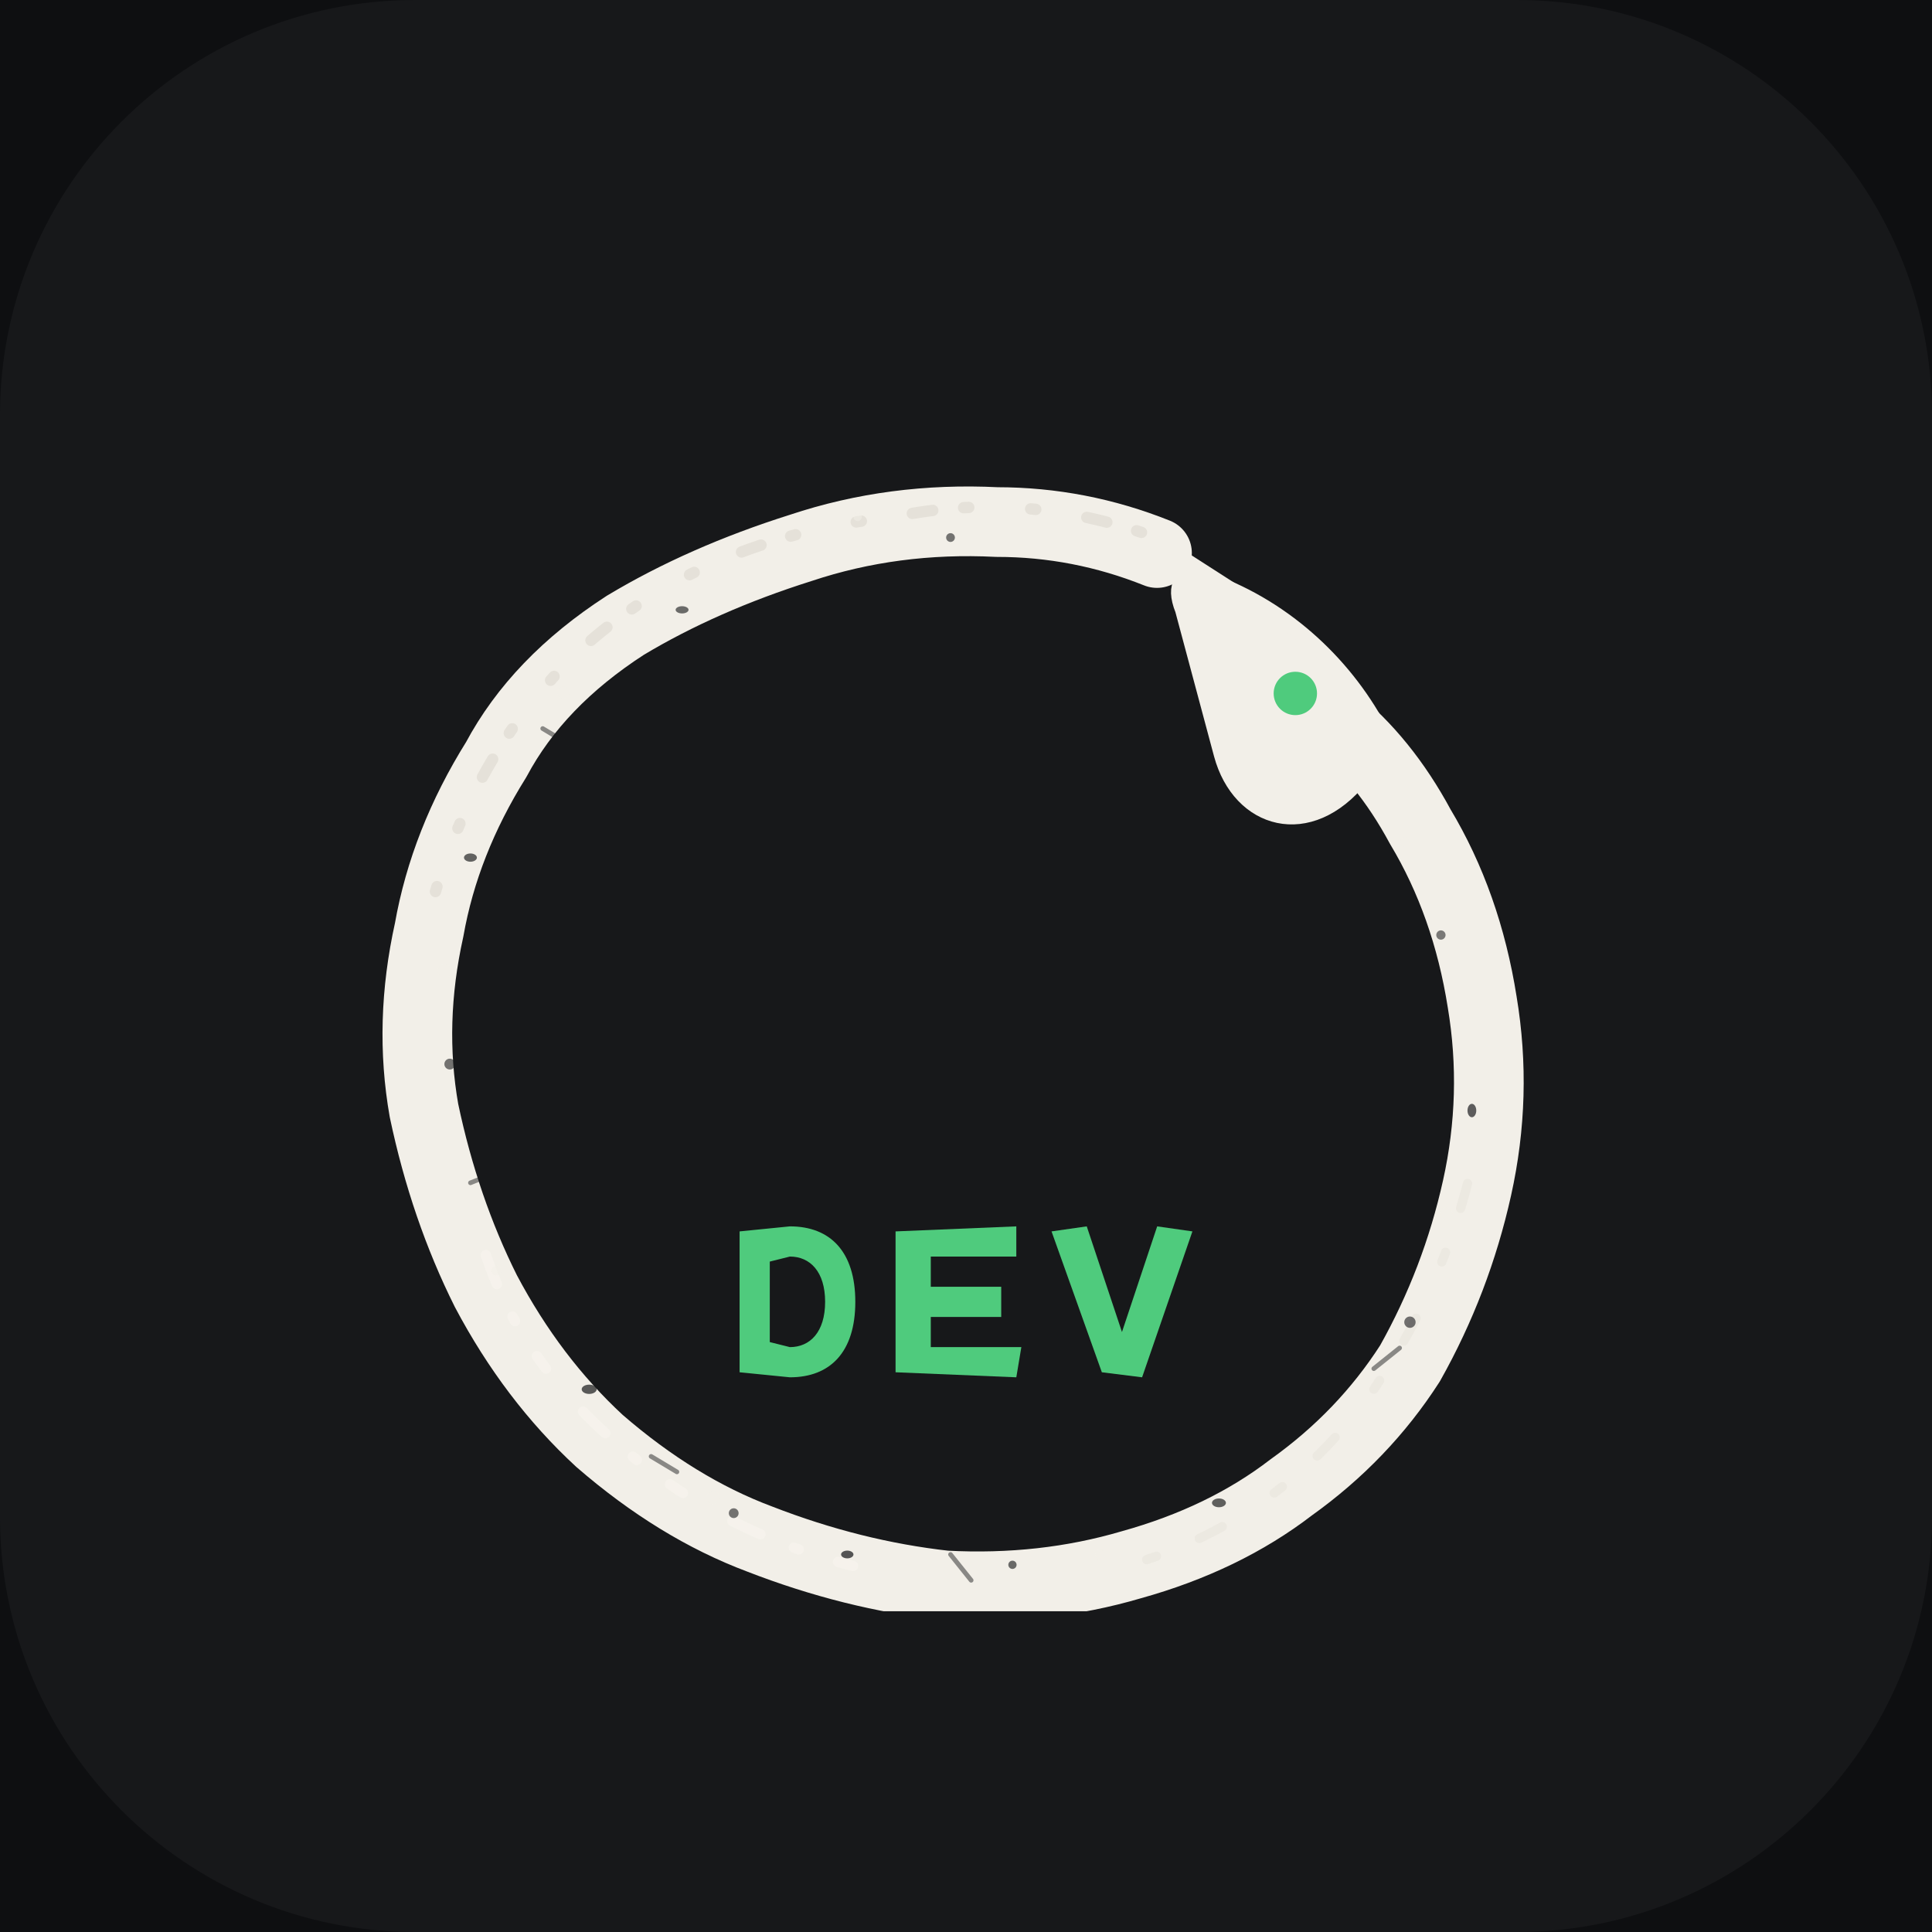
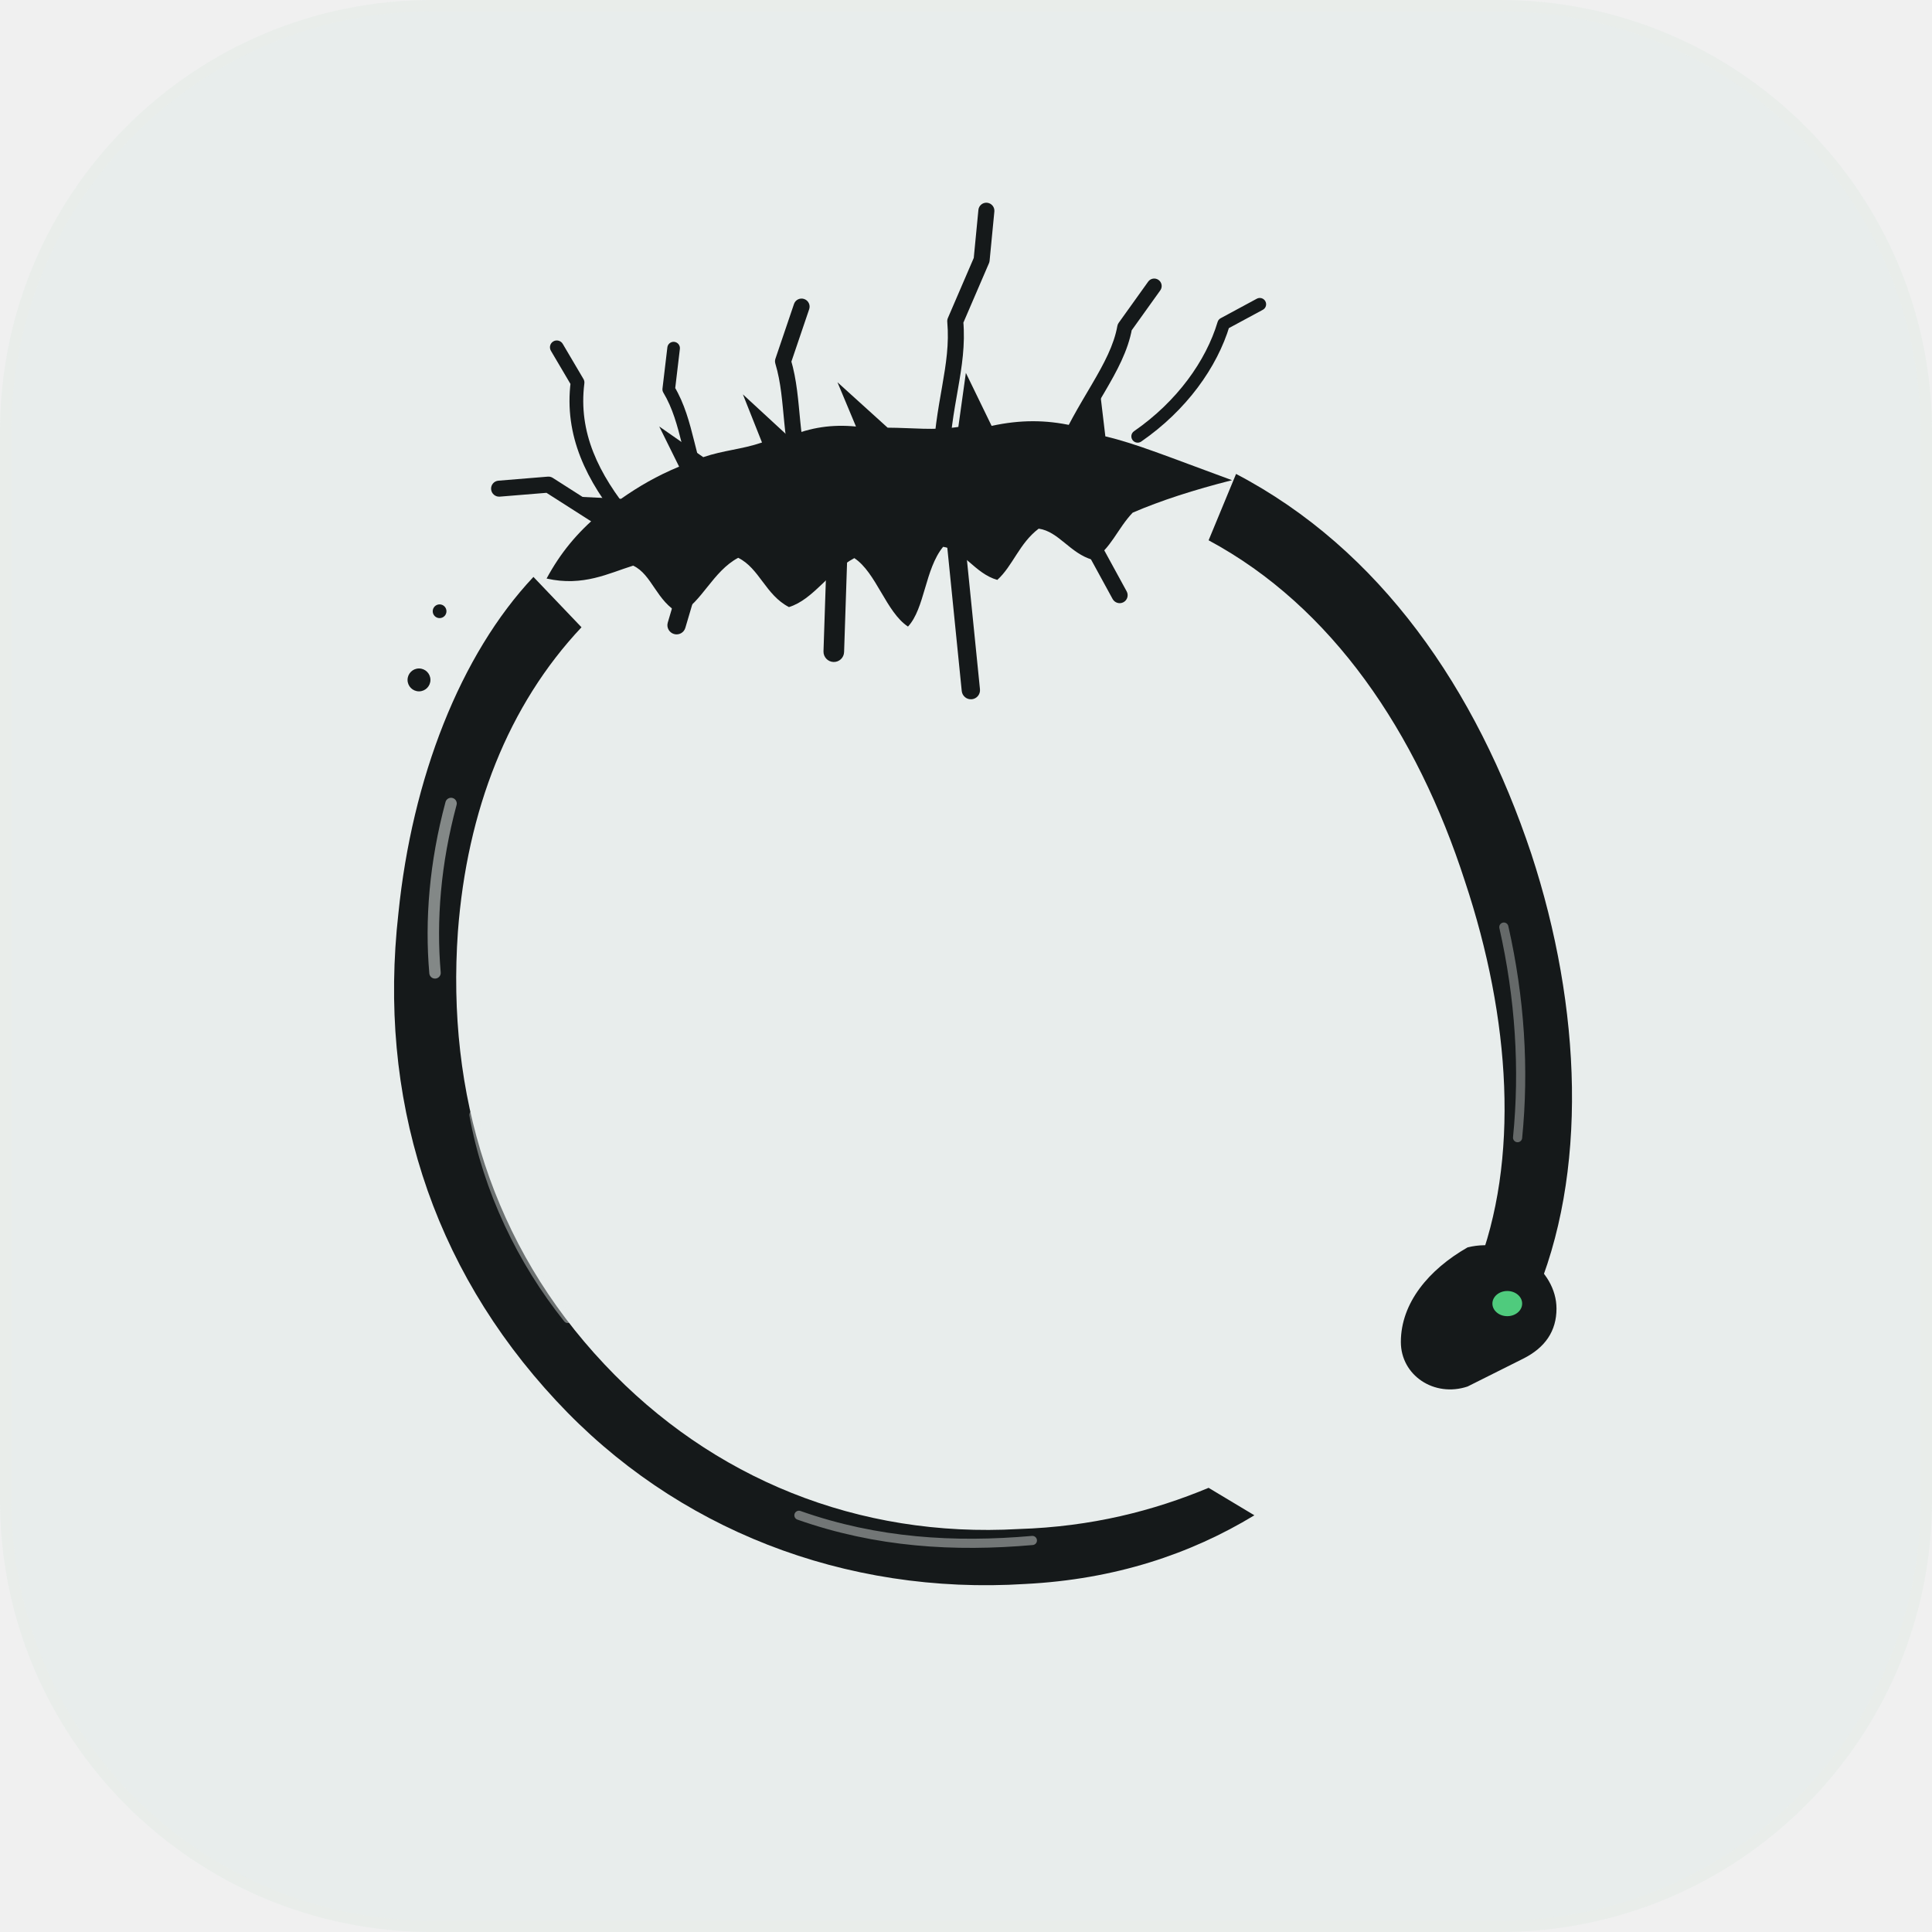
<svg xmlns="http://www.w3.org/2000/svg" width="1024" height="1024" viewBox="0 0 1024 1024" fill="none">
-   <rect width="1024" height="1024" fill="#F5F5F5" />
-   <g id="Ouroboros / Dev Export Masters Board">
-     <rect width="1800" height="1400" transform="translate(-64 -232)" fill="#0E0F11" />
-     <g id="Export Frames">
-       <g id="Export Item / 1024">
-         <g id="Ouroboros Dev App Icon / 1024">
-           <rect width="1024" height="1024" rx="220" fill="#17181A" />
-           <g id="Mark / Loop Bite / Large Eating Head" clip-path="url(#clip0_6_2)">
-             <g id="Mark / Loop Bite / Large Eating Head_2">
-               <path id="Vector" d="M613.232 293.12C585.872 282.176 557.6 276.704 528.416 276.704C491.936 274.88 457.28 279.44 424.448 290.384C389.792 301.328 358.784 315.008 331.424 331.424C300.416 351.488 277.616 375.2 263.024 402.56C244.784 431.744 232.928 461.84 227.456 492.848C220.16 525.68 219.248 557.6 224.72 588.608C232.016 623.264 242.96 655.184 257.552 684.368C273.968 715.376 294.032 741.824 317.744 763.712C345.104 787.424 373.376 804.752 402.56 815.696C435.392 828.464 468.224 836.672 501.056 840.32C535.712 842.144 568.544 838.496 599.552 829.376C632.384 820.256 660.656 806.576 684.368 788.336C709.904 770.096 730.88 748.208 747.296 722.672C763.712 693.488 775.568 662.48 782.864 629.648C790.16 596.816 791.072 563.984 785.6 531.152C780.128 496.496 769.184 465.488 752.768 438.128C740 414.416 724.496 395.264 706.256 380.672" stroke="#F2EFE8" stroke-width="36.936" stroke-linecap="round" stroke-linejoin="round" />
-               <path id="Vector_2" opacity="0.48" d="M605.024 282.176C561.248 267.584 517.472 264.848 473.696 273.968C406.208 281.264 350.576 304.976 306.8 345.104C268.496 381.584 242.048 428.096 227.456 484.64" stroke="#D7D2C8" stroke-width="6.019" stroke-linecap="round" stroke-dasharray="2.74 16.42 10.94 27.36 2.74 32.83" />
-               <path id="Vector_3" opacity="0.28" d="M257.552 665.216C270.32 703.52 294.032 737.264 328.688 766.448C368.816 801.104 417.152 823.904 473.696 834.848" stroke="#FFFDF7" stroke-width="5.472" stroke-linecap="round" stroke-dasharray="16.42 19.15 2.74 21.89 8.21 30.1" />
-               <path id="Vector_4" opacity="0.22" d="M607.76 826.64C657.008 810.224 697.136 780.128 728.144 736.352C755.504 696.224 773.744 652.448 782.864 605.024" stroke="#D7D2C8" stroke-width="4.925" stroke-linecap="round" stroke-dasharray="5.47 24.62 13.68 32.83" />
-               <path id="Vector_5" d="M613.232 293.12L651.536 317.744" stroke="#F2EFE8" stroke-width="17.784" stroke-linecap="round" />
-               <path id="Vector_6" d="M730.88 386.144C711.728 350.576 678.896 320.48 637.856 306.8C626.912 303.517 621.44 309.536 626.912 323.216L647.432 399.824C657.008 435.392 693.944 446.336 721.304 412.136C730.88 402.013 736.352 392.984 730.88 386.144Z" fill="#F2EFE8" stroke="#F2EFE8" stroke-width="8.208" stroke-linejoin="round" />
-               <path id="Vector_7" d="M686.557 379.03C692.903 379.03 698.048 373.886 698.048 367.539C698.048 361.193 692.903 356.048 686.557 356.048C680.21 356.048 675.066 361.193 675.066 367.539C675.066 373.886 680.21 379.03 686.557 379.03Z" fill="#4FCB7D" />
-               <g id="Group" opacity="0.5">
-                 <path id="Vector_8" d="M298.592 370.138C300.33 370.138 301.738 368.73 301.738 366.992C301.738 365.254 300.33 363.846 298.592 363.846C296.854 363.846 295.446 365.254 295.446 366.992C295.446 368.73 296.854 370.138 298.592 370.138Z" fill="#F2EFE8" />
-                 <path id="Vector_9" d="M235.664 518.43C237.704 518.43 239.358 516.776 239.358 514.736C239.358 512.696 237.704 511.042 235.664 511.042C233.624 511.042 231.97 512.696 231.97 514.736C231.97 516.776 233.624 518.43 235.664 518.43Z" fill="#F2EFE8" />
-                 <path id="Vector_10" d="M263.024 676.023C264.46 676.023 265.623 674.859 265.623 673.424C265.623 671.988 264.46 670.825 263.024 670.825C261.589 670.825 260.425 671.988 260.425 673.424C260.425 674.859 261.589 676.023 263.024 676.023Z" fill="#F2EFE8" />
-                 <path id="Vector_11" d="M377.936 797.228C379.825 797.228 381.356 795.697 381.356 793.808C381.356 791.919 379.825 790.388 377.936 790.388C376.047 790.388 374.516 791.919 374.516 793.808C374.516 795.697 376.047 797.228 377.936 797.228Z" fill="#F2EFE8" />
-                 <path id="Vector_12" d="M583.136 826.503C584.572 826.503 585.735 825.339 585.735 823.904C585.735 822.469 584.572 821.305 583.136 821.305C581.701 821.305 580.537 822.469 580.537 823.904C580.537 825.339 581.701 826.503 583.136 826.503Z" fill="#F2EFE8" />
-                 <path id="Vector_13" d="M766.448 646.611C768.261 646.611 769.731 645.141 769.731 643.328C769.731 641.515 768.261 640.045 766.448 640.045C764.635 640.045 763.165 641.515 763.165 643.328C763.165 645.141 764.635 646.611 766.448 646.611Z" fill="#F2EFE8" />
-                 <path id="Vector_14" d="M744.56 448.798C745.92 448.798 747.022 447.696 747.022 446.336C747.022 444.976 745.92 443.874 744.56 443.874C743.2 443.874 742.098 444.976 742.098 446.336C742.098 447.696 743.2 448.798 744.56 448.798Z" fill="#F2EFE8" />
-                 <path id="Vector_15" d="M454.544 276.157C455.753 276.157 456.733 275.177 456.733 273.968C456.733 272.759 455.753 271.779 454.544 271.779C453.335 271.779 452.355 272.759 452.355 273.968C452.355 275.177 453.335 276.157 454.544 276.157Z" fill="#F2EFE8" />
-               </g>
-               <g id="Group_2">
-                 <path id="Vector_16" opacity="0.66" d="M249.344 456.733C251.233 456.733 252.764 455.753 252.764 454.544C252.764 453.335 251.233 452.355 249.344 452.355C247.455 452.355 245.924 453.335 245.924 454.544C245.924 455.753 247.455 456.733 249.344 456.733Z" fill="#17181A" />
-                 <path id="Vector_17" opacity="0.58" d="M238.4 566.857C239.987 566.857 241.273 565.571 241.273 563.984C241.273 562.397 239.987 561.111 238.4 561.111C236.814 561.111 235.527 562.397 235.527 563.984C235.527 565.571 236.814 566.857 238.4 566.857Z" fill="#17181A" />
-                 <path id="Vector_18" opacity="0.7" d="M312.272 738.814C314.463 738.814 316.239 737.712 316.239 736.352C316.239 734.992 314.463 733.89 312.272 733.89C310.081 733.89 308.305 734.992 308.305 736.352C308.305 737.712 310.081 738.814 312.272 738.814Z" fill="#17181A" />
-                 <path id="Vector_19" opacity="0.58" d="M388.88 804.615C390.316 804.615 391.479 803.451 391.479 802.016C391.479 800.58 390.316 799.417 388.88 799.417C387.445 799.417 386.281 800.58 386.281 802.016C386.281 803.451 387.445 804.615 388.88 804.615Z" fill="#17181A" />
-                 <path id="Vector_20" opacity="0.72" d="M449.072 825.956C450.886 825.956 452.355 825.037 452.355 823.904C452.355 822.771 450.886 821.852 449.072 821.852C447.259 821.852 445.789 822.771 445.789 823.904C445.789 825.037 447.259 825.956 449.072 825.956Z" fill="#17181A" />
-                 <path id="Vector_21" opacity="0.62" d="M536.624 831.565C537.833 831.565 538.813 830.585 538.813 829.376C538.813 828.167 537.833 827.187 536.624 827.187C535.415 827.187 534.435 828.167 534.435 829.376C534.435 830.585 535.415 831.565 536.624 831.565Z" fill="#17181A" />
-                 <path id="Vector_22" opacity="0.67" d="M646.064 798.87C648.104 798.87 649.758 797.828 649.758 796.544C649.758 795.26 648.104 794.218 646.064 794.218C644.024 794.218 642.371 795.26 642.371 796.544C642.371 797.828 644.024 798.87 646.064 798.87Z" fill="#17181A" />
-                 <path id="Vector_23" opacity="0.6" d="M747.296 703.794C748.958 703.794 750.306 702.446 750.306 700.784C750.306 699.122 748.958 697.774 747.296 697.774C745.634 697.774 744.287 699.122 744.287 700.784C744.287 702.446 745.634 703.794 747.296 703.794Z" fill="#17181A" />
-                 <path id="Vector_24" opacity="0.68" d="M780.128 592.165C781.413 592.165 782.454 590.572 782.454 588.608C782.454 586.644 781.413 585.051 780.128 585.051C778.844 585.051 777.802 586.644 777.802 588.608C777.802 590.572 778.844 592.165 780.128 592.165Z" fill="#17181A" />
-                 <path id="Vector_25" opacity="0.55" d="M763.712 498.046C765.072 498.046 766.175 496.944 766.175 495.584C766.175 494.224 765.072 493.122 763.712 493.122C762.352 493.122 761.25 494.224 761.25 495.584C761.25 496.944 762.352 498.046 763.712 498.046Z" fill="#17181A" />
-                 <path id="Vector_26" opacity="0.62" d="M361.52 325.131C363.409 325.131 364.94 324.274 364.94 323.216C364.94 322.158 363.409 321.301 361.52 321.301C359.631 321.301 358.1 322.158 358.1 323.216C358.1 324.274 359.631 325.131 361.52 325.131Z" fill="#17181A" />
-                 <path id="Vector_27" opacity="0.58" d="M503.792 287.238C505.077 287.238 506.118 286.196 506.118 284.912C506.118 283.628 505.077 282.586 503.792 282.586C502.508 282.586 501.467 283.628 501.467 284.912C501.467 286.196 502.508 287.238 503.792 287.238Z" fill="#17181A" />
-               </g>
-               <g id="Group_3" opacity="0.48">
-                 <path id="Vector_28" d="M287.648 386.144L301.328 394.352" stroke="#17181A" stroke-width="2.462" stroke-linecap="round" />
-                 <path id="Vector_29" d="M249.344 626.912L263.024 621.44" stroke="#17181A" stroke-width="2.462" stroke-linecap="round" />
-                 <path id="Vector_30" d="M345.104 771.92L358.784 780.128" stroke="#17181A" stroke-width="2.462" stroke-linecap="round" />
-                 <path id="Vector_31" d="M503.792 823.904L514.736 837.584" stroke="#17181A" stroke-width="2.462" stroke-linecap="round" />
-                 <path id="Vector_32" d="M728.144 725.408L741.824 714.464" stroke="#17181A" stroke-width="2.462" stroke-linecap="round" />
-               </g>
-             </g>
-           </g>
-           <g id="DEV / Chalk Lettering" clip-path="url(#clip1_6_2)">
-             <path id="Vector_33" fill-rule="evenodd" clip-rule="evenodd" d="M392 652.667L418.667 650C440 650 453.333 663.333 453.333 690C453.333 716.667 440 730 418.667 730L392 727.333V652.667ZM408 668.667V711.333L418.667 714C429.333 714 437.333 706 437.333 690C437.333 674 429.333 666 418.667 666L408 668.667Z" fill="#4FCB7D" />
-             <path id="Vector_34" d="M474.667 652.667L538.667 650V666H493.333V682H530.667V698H493.333V714H541.333L538.667 730L474.667 727.333V652.667Z" fill="#4FCB7D" />
-             <path id="Vector_35" d="M557.333 652.667L576 650L594.667 706L613.333 650L632 652.667L605.333 730L584 727.333L557.333 652.667Z" fill="#4FCB7D" />
-           </g>
-         </g>
+   <g id="Temporary Export / App Icon / 1024" clip-path="url(#clip0_49_2)">
+     <g id="App Icon / Fog Tile">
+       <rect width="1024" height="1024" rx="228.894" fill="#E8EDEC" />
+       <rect x="3.012" y="3.012" width="1017.98" height="1017.98" rx="225.882" stroke="#F2EFE8" stroke-opacity="0.18" stroke-width="6.024" />
+     </g>
+     <g id="Mark / Ink Crown Ouroboros / App Icon" clip-path="url(#clip1_49_2)">
+       <g id="Ouroboros / Ink Crown / Primary">
+         <path id="Lower Loop / Uneven Brush Body" fill-rule="evenodd" clip-rule="evenodd" d="M282.729 305.778C243.911 347.023 218.437 412.528 211.158 484.1C200.241 581.145 228.141 670.913 294.86 742.484C357.94 810.416 447.707 845.595 543.54 839.53C590.85 837.104 630.881 823.76 664.847 803.138L640.586 788.581C611.472 800.711 578.719 809.203 539.901 810.416C454.986 815.268 377.349 783.728 320.335 723.075C260.894 659.995 236.633 579.932 242.698 493.804C247.55 429.511 269.386 373.71 308.204 332.466L282.729 305.778Z" fill="#15191A" />
+         <path id="Right Loop / Head Approach" d="M640.585 286.369C706.091 321.548 750.975 388.267 776.449 467.116C800.711 539.901 805.563 615.111 782.515 673.339L812.842 689.109C841.955 622.39 838.316 533.835 811.629 452.56C782.515 365.218 731.566 291.221 655.142 251.19L640.585 286.369Z" fill="#15191A" />
+         <path id="Ink Crown / Dense Top" d="M289.703 306.644C297.028 293.082 305.835 282.416 317.856 272.31L302.904 263.111L329.166 264.388C338.59 257.786 348.169 252.2 359.942 247.327L349.41 226.038L372.734 242.301C383.641 238.595 392.972 238.242 403.879 234.536L393.75 209.031L417.999 231.39C429.771 226.516 440.987 224.843 453.685 226.065L443.865 202.593L470.462 226.679C484.025 226.734 494.684 228.261 507.939 226.283L511.93 197.632L525.581 225.729C540.72 222.431 554.284 222.485 568.31 225.588L582.095 199.632L585.858 231.282C602.078 235.096 618.76 241.959 652.991 254.516C632.907 259.59 615.017 265.377 600.34 271.723C592.244 280.205 588.688 291.126 579.109 296.712C567.122 293.305 561.193 281.721 550.534 280.194C540.244 287.964 536.843 299.901 528.592 307.367C516.605 303.96 510.521 291.36 499.862 289.833C490.189 301.667 490.216 322.445 481.254 332.095C469.669 324.471 464.39 303.438 452.806 295.815C439.303 303.025 431.112 317.756 418.166 321.765C405.716 315.31 402.537 301.238 391.261 295.647C377.758 302.857 371.915 319.315 360.297 325.205C347.847 318.75 345.687 304.525 335.585 299.798C322.639 303.808 309.135 311.018 289.703 306.644Z" fill="#15191A" />
+         <path id="Crown Branch / Left 1" d="M329.52 277.688C330.797 279.247 333.092 279.482 334.645 278.214C336.198 276.946 336.421 274.654 335.144 273.096L332.332 275.392L329.52 277.688ZM306.109 202.709L309.722 203.183C309.823 202.383 309.654 201.571 309.244 200.875L306.109 202.709ZM298.262 182.253C297.238 180.518 295.006 179.933 293.275 180.947C291.544 181.96 290.97 184.187 291.993 185.922L295.127 184.088L298.262 182.253ZM332.332 275.392L335.144 273.096C317.105 251.09 306.44 229.151 309.722 203.183L306.109 202.709L302.497 202.235C298.854 231.059 310.904 254.978 329.52 277.688L332.332 275.392ZM306.109 202.709L309.244 200.875L298.262 182.253L295.127 184.088L291.993 185.922L302.975 204.544L306.109 202.709Z" fill="#15191A" />
+         <path id="Crown Branch / Left 2" d="M372.579 269.942C373.353 271.617 375.337 272.355 377.009 271.591C378.682 270.826 379.411 268.848 378.637 267.173L375.608 268.557L372.579 269.942ZM354.441 206.381L351.126 205.972C351.039 206.705 351.199 207.448 351.58 208.084L354.441 206.381ZM360.348 184.913C360.565 183.085 359.257 181.42 357.426 181.195C355.596 180.969 353.936 182.267 353.72 184.095L357.034 184.504L360.348 184.913ZM375.608 268.557L378.637 267.173C373.245 255.502 370.652 244.654 368.051 234.256C365.472 223.948 362.857 213.939 357.301 204.677L354.441 206.381L351.58 208.084C356.554 216.375 358.976 225.451 361.576 235.842C364.153 246.143 366.88 257.606 372.579 269.942L375.608 268.557ZM354.441 206.381L357.755 206.79L360.348 184.913L357.034 184.504L353.72 184.095L351.126 205.972L354.441 206.381Z" fill="#15191A" />
+         <path id="Crown Branch / Mid" d="M423.765 261.413C424.612 263.603 427.072 264.702 429.259 263.867C431.447 263.032 432.534 260.58 431.687 258.39L427.726 259.901L423.765 261.413ZM415.016 191.507L410.993 190.126C410.71 190.959 410.695 191.86 410.948 192.705L415.016 191.507ZM428.886 163.874C429.638 161.658 428.446 159.243 426.224 158.48C424.002 157.718 421.591 158.896 420.839 161.112L424.862 162.493L428.886 163.874ZM427.726 259.901L431.687 258.39C426.815 245.788 425.268 234.441 424.165 223.388C423.075 212.456 422.407 201.396 419.085 190.31L415.016 191.507L410.948 192.705C413.971 202.797 414.575 212.789 415.712 224.187C416.837 235.464 418.472 247.724 423.765 261.413L427.726 259.901ZM415.016 191.507L419.04 192.889L428.886 163.874L424.862 162.493L420.839 161.112L410.993 190.126L415.016 191.507Z" fill="#15191A" />
+         <path id="Crown Branch / High" d="M494.394 247.404C494.347 249.747 496.21 251.695 498.555 251.754C500.9 251.814 502.84 249.963 502.888 247.62L498.641 247.512L494.394 247.404ZM506.307 170.246L502.403 168.552C502.127 169.194 502.014 169.895 502.075 170.592L506.307 170.246ZM520.278 137.799L524.181 139.493C524.354 139.091 524.464 138.664 524.506 138.228L520.278 137.799ZM527.03 112.116C527.255 109.784 525.545 107.701 523.21 107.464C520.875 107.227 518.8 108.925 518.574 111.257L522.802 111.686L527.03 112.116ZM498.641 247.512L502.888 247.62C503.22 231.232 505.612 218.385 507.719 206.303C509.817 194.267 511.666 182.836 510.538 169.899L506.307 170.246L502.075 170.592C503.096 182.306 501.451 192.75 499.349 204.805C497.256 216.813 494.741 230.274 494.394 247.404L498.641 247.512ZM506.307 170.246L510.21 171.94L524.181 139.493L520.278 137.799L516.375 136.105L502.403 168.552L506.307 170.246ZM520.278 137.799L524.506 138.228L527.03 112.116L522.802 111.686L518.574 111.257L516.05 137.369L520.278 137.799Z" fill="#15191A" />
+         <path id="Crown Branch / Right 1" d="M558.733 241.924C557.934 243.944 558.929 246.238 560.956 247.047C562.982 247.855 565.273 246.873 566.072 244.852L562.402 243.388L558.733 241.924ZM596.116 173.446L592.904 171.143C592.565 171.616 592.336 172.159 592.233 172.733L596.116 173.446ZM614.985 153.88C616.249 152.114 615.836 149.652 614.062 148.379C612.288 147.107 609.825 147.507 608.561 149.273L611.773 151.577L614.985 153.88ZM562.402 243.388L566.072 244.852C571.692 230.64 578.947 218.953 585.507 207.749C591.982 196.69 597.891 185.93 599.999 174.16L596.116 173.446L592.233 172.733C590.403 182.957 585.212 192.61 578.693 203.744C572.259 214.733 564.626 227.021 558.733 241.924L562.402 243.388ZM596.116 173.446L599.328 175.75L614.985 153.88L611.773 151.577L608.561 149.273L592.904 171.143L596.116 173.446Z" fill="#15191A" />
+         <path id="Crown Branch / Right 2" d="M601.062 228.544C599.55 229.59 599.179 231.666 600.233 233.182C601.287 234.698 603.368 235.08 604.88 234.034L602.971 231.289L601.062 228.544ZM648.56 171.604L646.962 168.668C646.19 169.085 645.614 169.791 645.362 170.632L648.56 171.604ZM669.335 164.192C670.954 163.319 671.55 161.297 670.668 159.675C669.786 158.054 667.759 157.447 666.141 158.321L667.738 161.256L669.335 164.192ZM602.971 231.289L604.88 234.034C628.833 217.47 645.115 194.732 651.757 172.575L648.56 171.604L645.362 170.632C639.192 191.215 623.898 212.753 601.062 228.544L602.971 231.289ZM648.56 171.604L650.157 174.54L669.335 164.192L667.738 161.256L666.141 158.321L646.962 168.668L648.56 171.604Z" fill="#15191A" />
+         <path id="Crown Twig / Left" d="M318.888 279.879C320.869 281.145 323.494 280.571 324.75 278.598C326.006 276.625 325.418 274 323.437 272.734L321.163 276.307L318.888 279.879ZM290.709 256.858L292.983 253.286C292.197 252.784 291.268 252.553 290.34 252.629L290.709 256.858ZM264.165 254.772C261.828 254.963 260.098 257.012 260.302 259.348C260.505 261.684 262.565 263.423 264.902 263.231L264.533 259.002L264.165 254.772ZM321.163 276.307L323.437 272.734L292.983 253.286L290.709 256.858L288.434 260.431L318.888 279.879L321.163 276.307ZM290.709 256.858L290.34 252.629L264.165 254.772L264.533 259.002L264.902 263.231L291.077 261.088L290.709 256.858Z" fill="#15191A" />
+         <path id="Drip / 1" d="M374.535 294.558C375.293 291.992 373.823 289.288 371.251 288.518C368.679 287.747 365.98 289.202 365.222 291.768L369.879 293.163L374.535 294.558ZM353.929 329.994C353.171 332.56 354.642 335.264 357.213 336.034C359.785 336.805 362.484 335.35 363.242 332.784L358.586 331.389L353.929 329.994ZM369.879 293.163L365.222 291.768L353.929 329.994L358.586 331.389L363.242 332.784L374.535 294.558L369.879 293.163Z" fill="#15191A" />
+         <path id="Drip / 2" d="M449.246 289.514C449.346 286.503 446.983 283.968 443.969 283.853C440.954 283.737 438.43 286.085 438.33 289.096L443.788 289.305L449.246 289.514ZM436.469 345.201C436.369 348.213 438.732 350.747 441.747 350.862C444.761 350.978 447.286 348.63 447.386 345.619L441.928 345.41L436.469 345.201ZM443.788 289.305L438.33 289.096L436.469 345.201L441.928 345.41L447.386 345.619L449.246 289.514L443.788 289.305Z" fill="#15191A" />
+         <path id="Drip / 3" d="M511.072 282.633C510.803 279.966 508.423 278.011 505.756 278.266C503.088 278.521 501.143 280.889 501.412 283.555L506.242 283.094L511.072 282.633ZM509.744 366.253C510.012 368.92 512.392 370.875 515.06 370.62C517.727 370.365 519.672 367.997 519.403 365.331L514.574 365.792L509.744 366.253ZM506.242 283.094L501.412 283.555L509.744 366.253L514.574 365.792L519.403 365.331L511.072 282.633L506.242 283.094Z" fill="#15191A" />
+         <path id="Drip / 4" d="M577.08 276.677C575.954 274.616 573.372 273.848 571.315 274.962C569.257 276.077 568.501 278.652 569.628 280.714L573.354 278.696L577.08 276.677ZM589.704 317.469C590.831 319.531 593.412 320.298 595.47 319.184C597.528 318.069 598.283 315.494 597.157 313.432L593.431 315.45L589.704 317.469ZM573.354 278.696L569.628 280.714L589.704 317.469L593.431 315.45L597.157 313.432L577.08 276.677L573.354 278.696Z" fill="#15191A" />
+         <path id="Dry Brush / Left Gap 1" opacity="0.52" d="M239.059 425.872C230.567 457.412 228.141 487.739 230.567 515.639" stroke="#E8EDEB" stroke-width="6.065" stroke-linecap="round" />
+         <path id="Dry Brush / Left Gap 2" opacity="0.42" d="M251.19 590.85C258.468 630.881 276.664 668.486 300.926 698.813" stroke="#E8EDEB" stroke-width="4.852" stroke-linecap="round" />
+         <path id="Dry Brush / Bottom Gap" opacity="0.44" d="M423.446 803.137C464.69 817.694 505.934 820.12 547.179 816.481" stroke="#E8EDEB" stroke-width="4.852" stroke-linecap="round" />
+         <path id="Dry Brush / Right Gap" opacity="0.38" d="M797.072 491.378C805.564 528.983 807.99 566.588 804.351 602.98" stroke="#E8EDEB" stroke-width="4.852" stroke-linecap="round" />
+         <path id="Ink Fleck / 1" d="M222.076 366.432C225.425 366.432 228.141 363.716 228.141 360.366C228.141 357.017 225.425 354.301 222.076 354.301C218.726 354.301 216.01 357.017 216.01 360.366C216.01 363.716 218.726 366.432 222.076 366.432Z" fill="#15191A" />
+         <path id="Ink Fleck / 2" d="M232.994 327.613C235.004 327.613 236.633 325.984 236.633 323.974C236.633 321.964 235.004 320.335 232.994 320.335C230.984 320.335 229.354 321.964 229.354 323.974C229.354 325.984 230.984 327.613 232.994 327.613Z" fill="#15191A" />
+         <path id="Ink Fleck / 3" d="M658.782 276.664C661.462 276.664 663.634 274.492 663.634 271.812C663.634 269.132 661.462 266.96 658.782 266.96C656.102 266.96 653.929 269.132 653.929 271.812C653.929 274.492 656.102 276.664 658.782 276.664Z" fill="#15191A" />
+         <path id="Ink Fleck / 4" d="M692.748 302.139C694.758 302.139 696.387 300.509 696.387 298.5C696.387 296.49 694.758 294.86 692.748 294.86C690.738 294.86 689.109 296.49 689.109 298.5C689.109 300.509 690.738 302.139 692.748 302.139Z" fill="#15191A" />
      </g>
+       <path id="Head" d="M777.836 661.145C801.405 655.246 824.973 672.943 824.973 693.59C824.973 705.388 819.081 714.237 807.297 720.136L777.836 734.884C760.16 740.783 742.484 728.985 742.484 711.287C742.484 690.64 757.214 672.943 777.836 661.145Z" fill="#15191A" />
+       <path id="Eye" d="M798.892 697.6C803.247 697.6 806.777 694.613 806.777 690.928C806.777 687.243 803.247 684.256 798.892 684.256C794.537 684.256 791.007 687.243 791.007 690.928C791.007 694.613 794.537 697.6 798.892 697.6Z" fill="#4FCB7D" />
    </g>
  </g>
  <defs>
-     <clipPath id="clip0_6_2">
-       <rect width="684" height="684" fill="white" transform="translate(170 170)" />
+     <clipPath id="clip0_49_2">
+       <rect width="1024" height="1024" fill="white" />
    </clipPath>
-     <clipPath id="clip1_6_2">
-       <rect width="240" height="80" fill="white" transform="translate(392 650)" />
+     <clipPath id="clip1_49_2">
+       <rect width="873.412" height="873.412" fill="white" transform="translate(75.2942 75.2941)" />
    </clipPath>
  </defs>
</svg>
